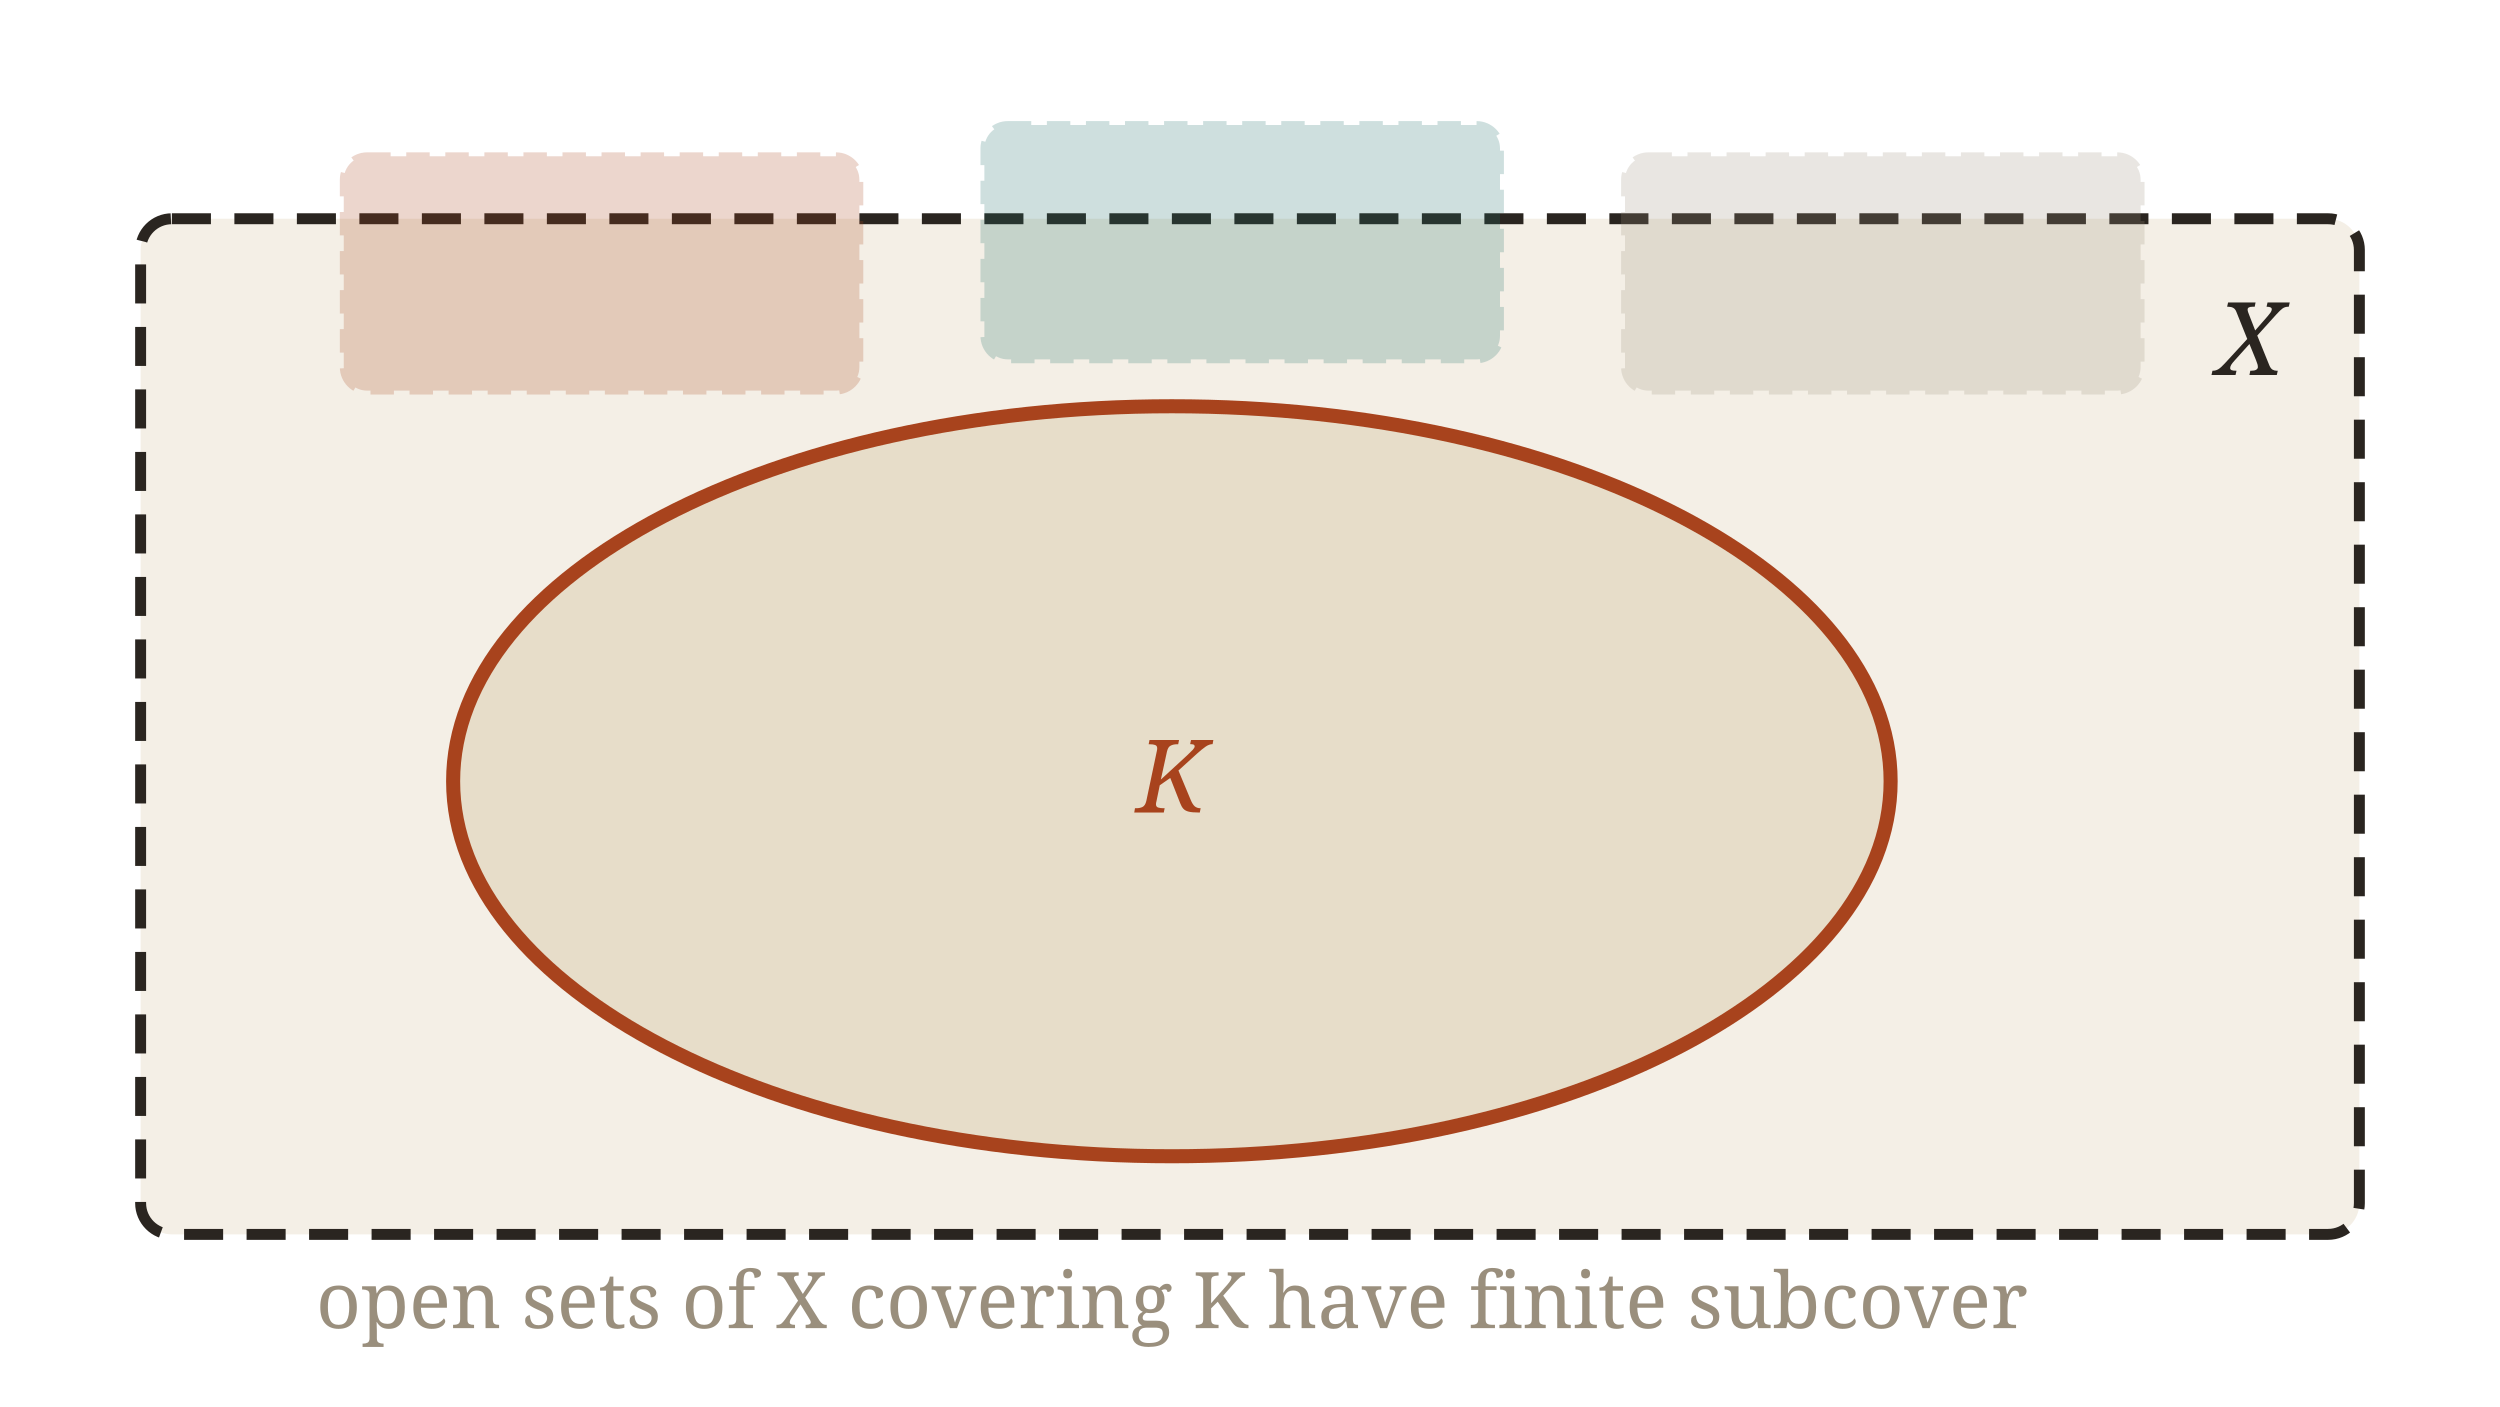
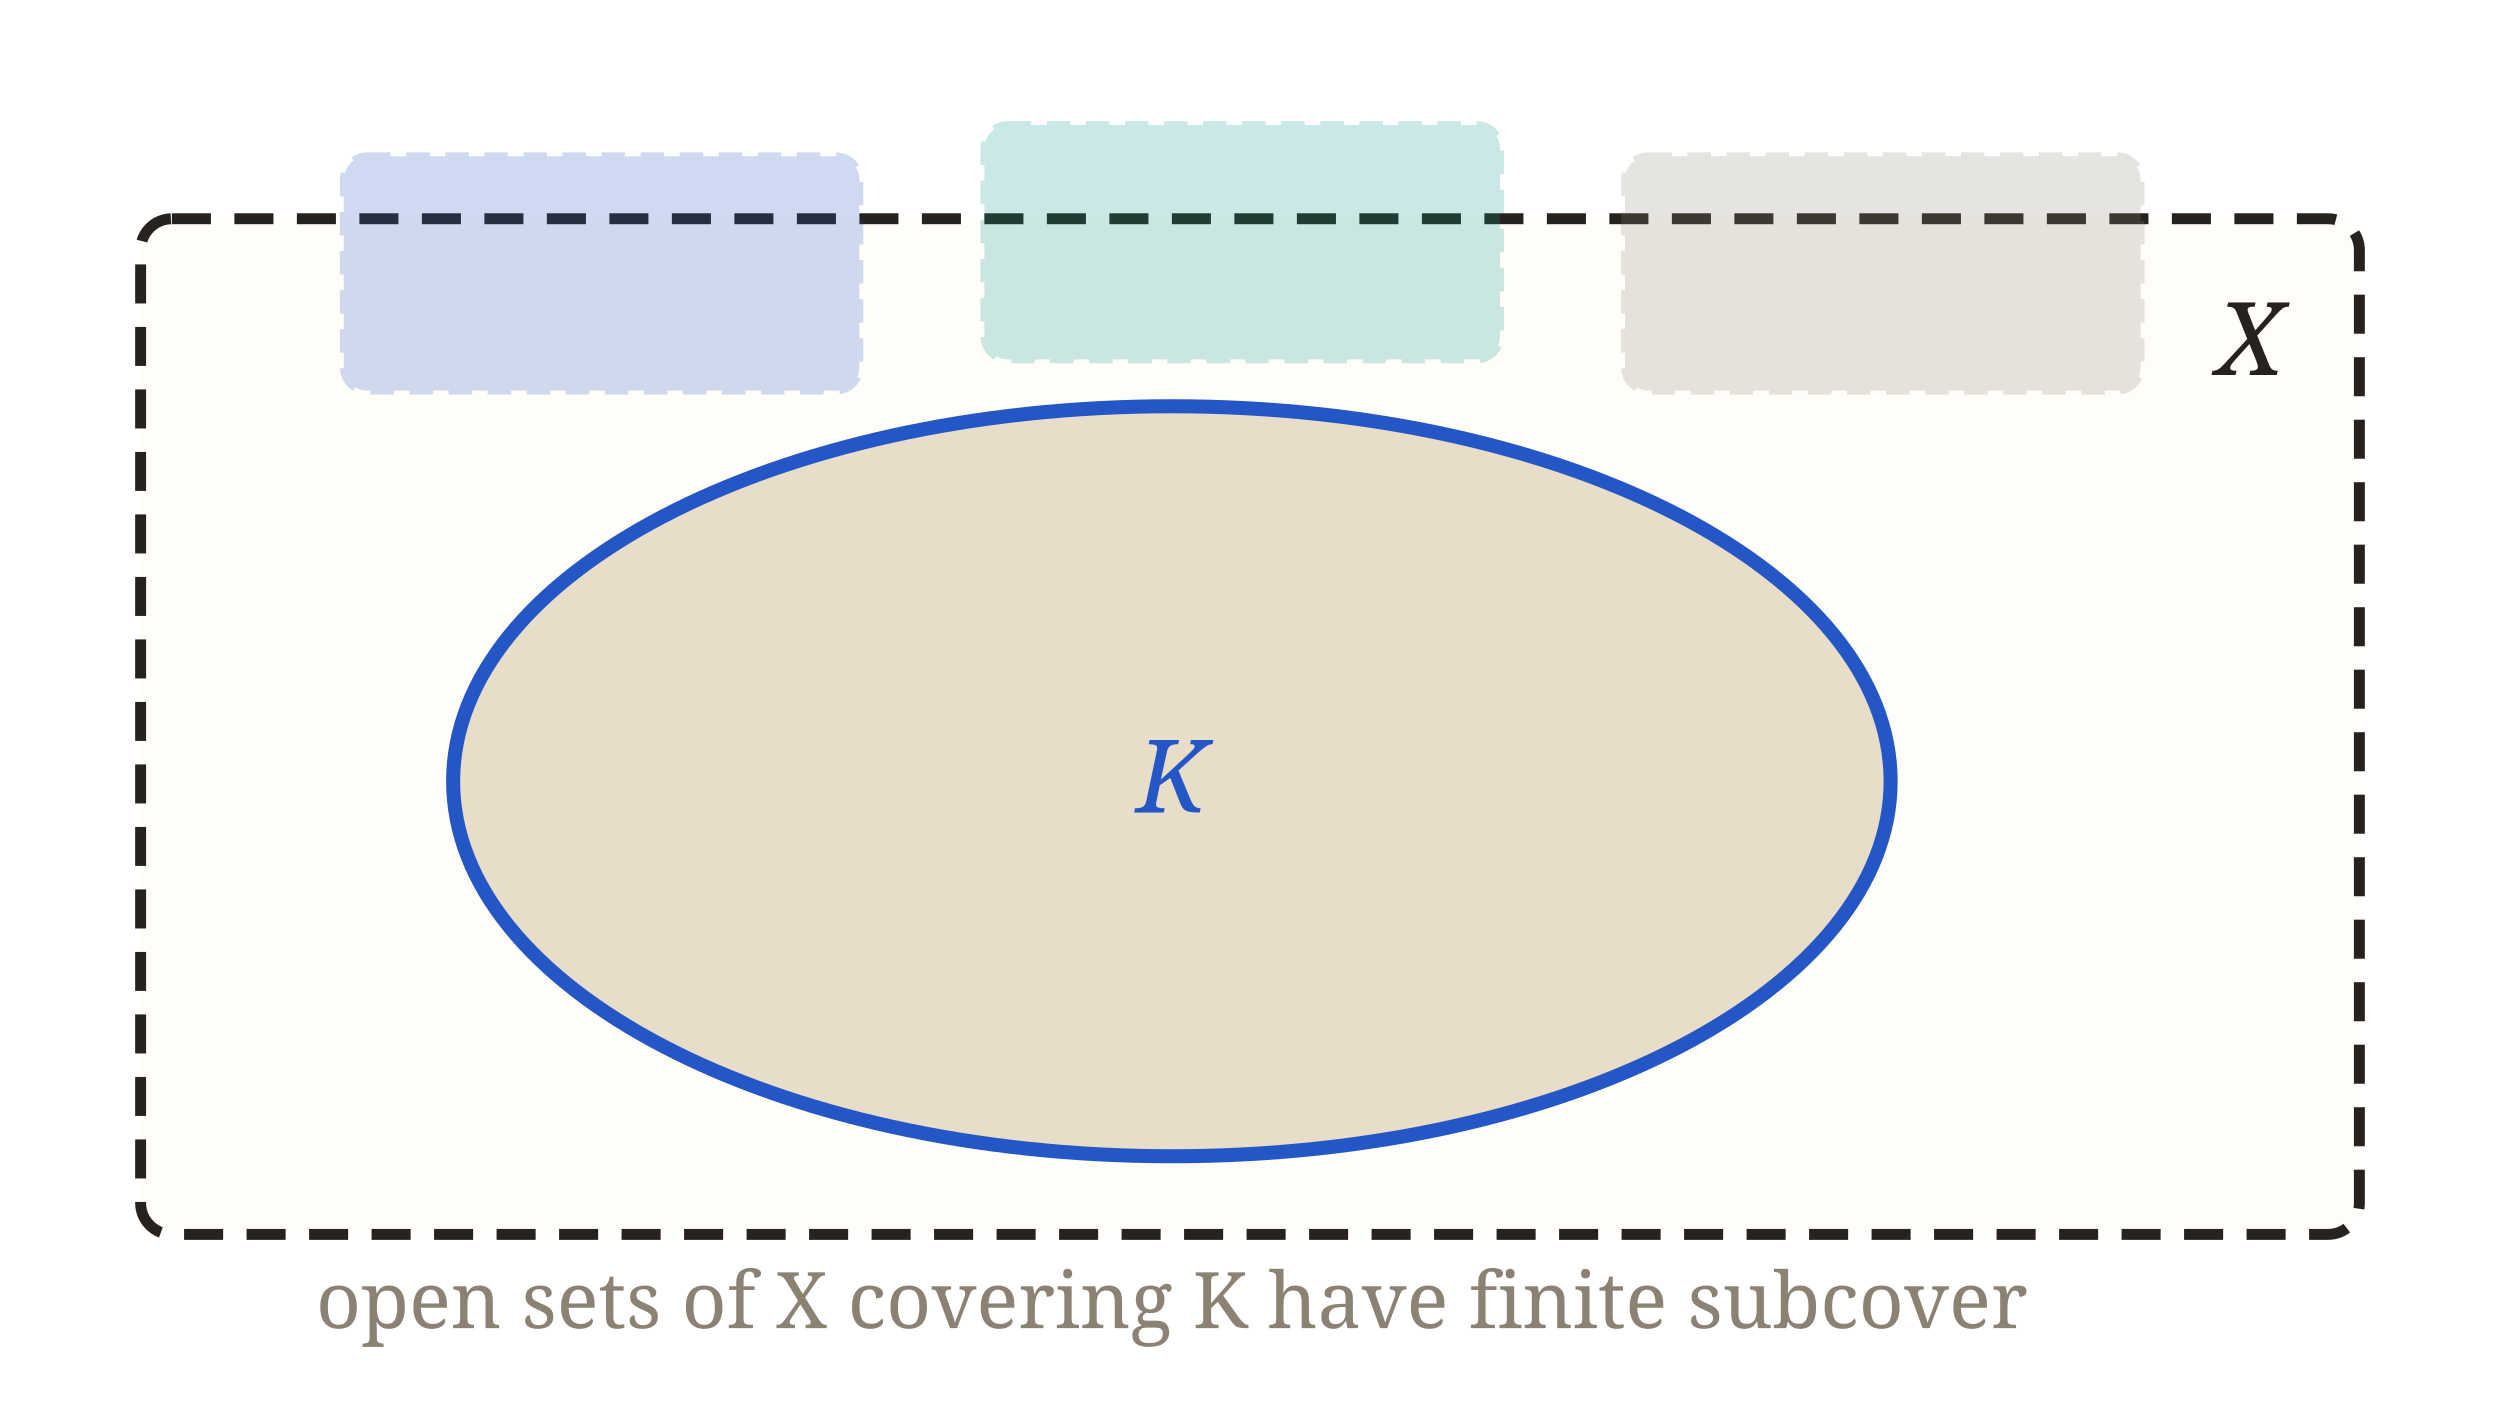
<svg xmlns="http://www.w3.org/2000/svg" viewBox="0 0 320 180" font-family="'Newsreader',Georgia,serif" role="img">
-   <rect x="18" y="28" width="284" height="130" rx="4" fill="var(--dia-paper,#f4efe6)" stroke="var(--dia-ink,#2a2520)" stroke-width="1.4" stroke-dasharray="5,3" />
-   <text x="288" y="48" font-size="13" fill="var(--dia-ink,#2a2520)" text-anchor="middle" font-style="italic">X</text>
-   <ellipse cx="150" cy="100" rx="92" ry="48" fill="var(--dia-fill,#e7ddc9)" stroke="var(--dia-acc,#a8431d)" stroke-width="1.8" />
-   <text x="150" y="104" font-size="13" fill="var(--dia-acc,#a8431d)" text-anchor="middle" font-style="italic">K</text>
-   <rect x="44" y="20" width="66" height="30" rx="3" fill="var(--dia-acc,#a8431d)" opacity="0.22" stroke="var(--dia-acc,#a8431d)" stroke-width="1" stroke-dasharray="3,2" />
-   <rect x="126" y="16" width="66" height="30" rx="3" fill="var(--dia-acc2,#1f6f6b)" opacity="0.22" stroke="var(--dia-acc2,#1f6f6b)" stroke-width="1" stroke-dasharray="3,2" />
-   <rect x="208" y="20" width="66" height="30" rx="3" fill="var(--dia-mut,#9a8f7d)" opacity="0.22" stroke="var(--dia-mut,#9a8f7d)" stroke-width="1" stroke-dasharray="3,2" />
-   <text x="150" y="170" font-size="10" fill="var(--dia-mut,#9a8f7d)" text-anchor="middle">open sets of X covering K have finite subcover</text>
+   <rect x="18" y="28" width="284" height="130" rx="4" fill="var(--dia-paper,#fffdf8)" stroke="var(--dia-ink,#27221d)" stroke-width="1.4" stroke-dasharray="5,3" />
+   <text x="288" y="48" font-size="13" fill="var(--dia-ink,#27221d)" text-anchor="middle" font-style="italic">X</text>
+   <ellipse cx="150" cy="100" rx="92" ry="48" fill="var(--dia-fill,#e7ddc9)" stroke="var(--dia-acc,#2457c5)" stroke-width="1.8" />
+   <text x="150" y="104" font-size="13" fill="var(--dia-acc,#2457c5)" text-anchor="middle" font-style="italic">K</text>
+   <rect x="44" y="20" width="66" height="30" rx="3" fill="var(--dia-acc,#2457c5)" opacity="0.22" stroke="var(--dia-acc,#2457c5)" stroke-width="1" stroke-dasharray="3,2" />
+   <rect x="126" y="16" width="66" height="30" rx="3" fill="var(--dia-acc2,#0d9488)" opacity="0.22" stroke="var(--dia-acc2,#0d9488)" stroke-width="1" stroke-dasharray="3,2" />
+   <rect x="208" y="20" width="66" height="30" rx="3" fill="var(--dia-mut,#8c8274)" opacity="0.22" stroke="var(--dia-mut,#8c8274)" stroke-width="1" stroke-dasharray="3,2" />
+   <text x="150" y="170" font-size="10" fill="var(--dia-mut,#8c8274)" text-anchor="middle">open sets of X covering K have finite subcover</text>
</svg>
